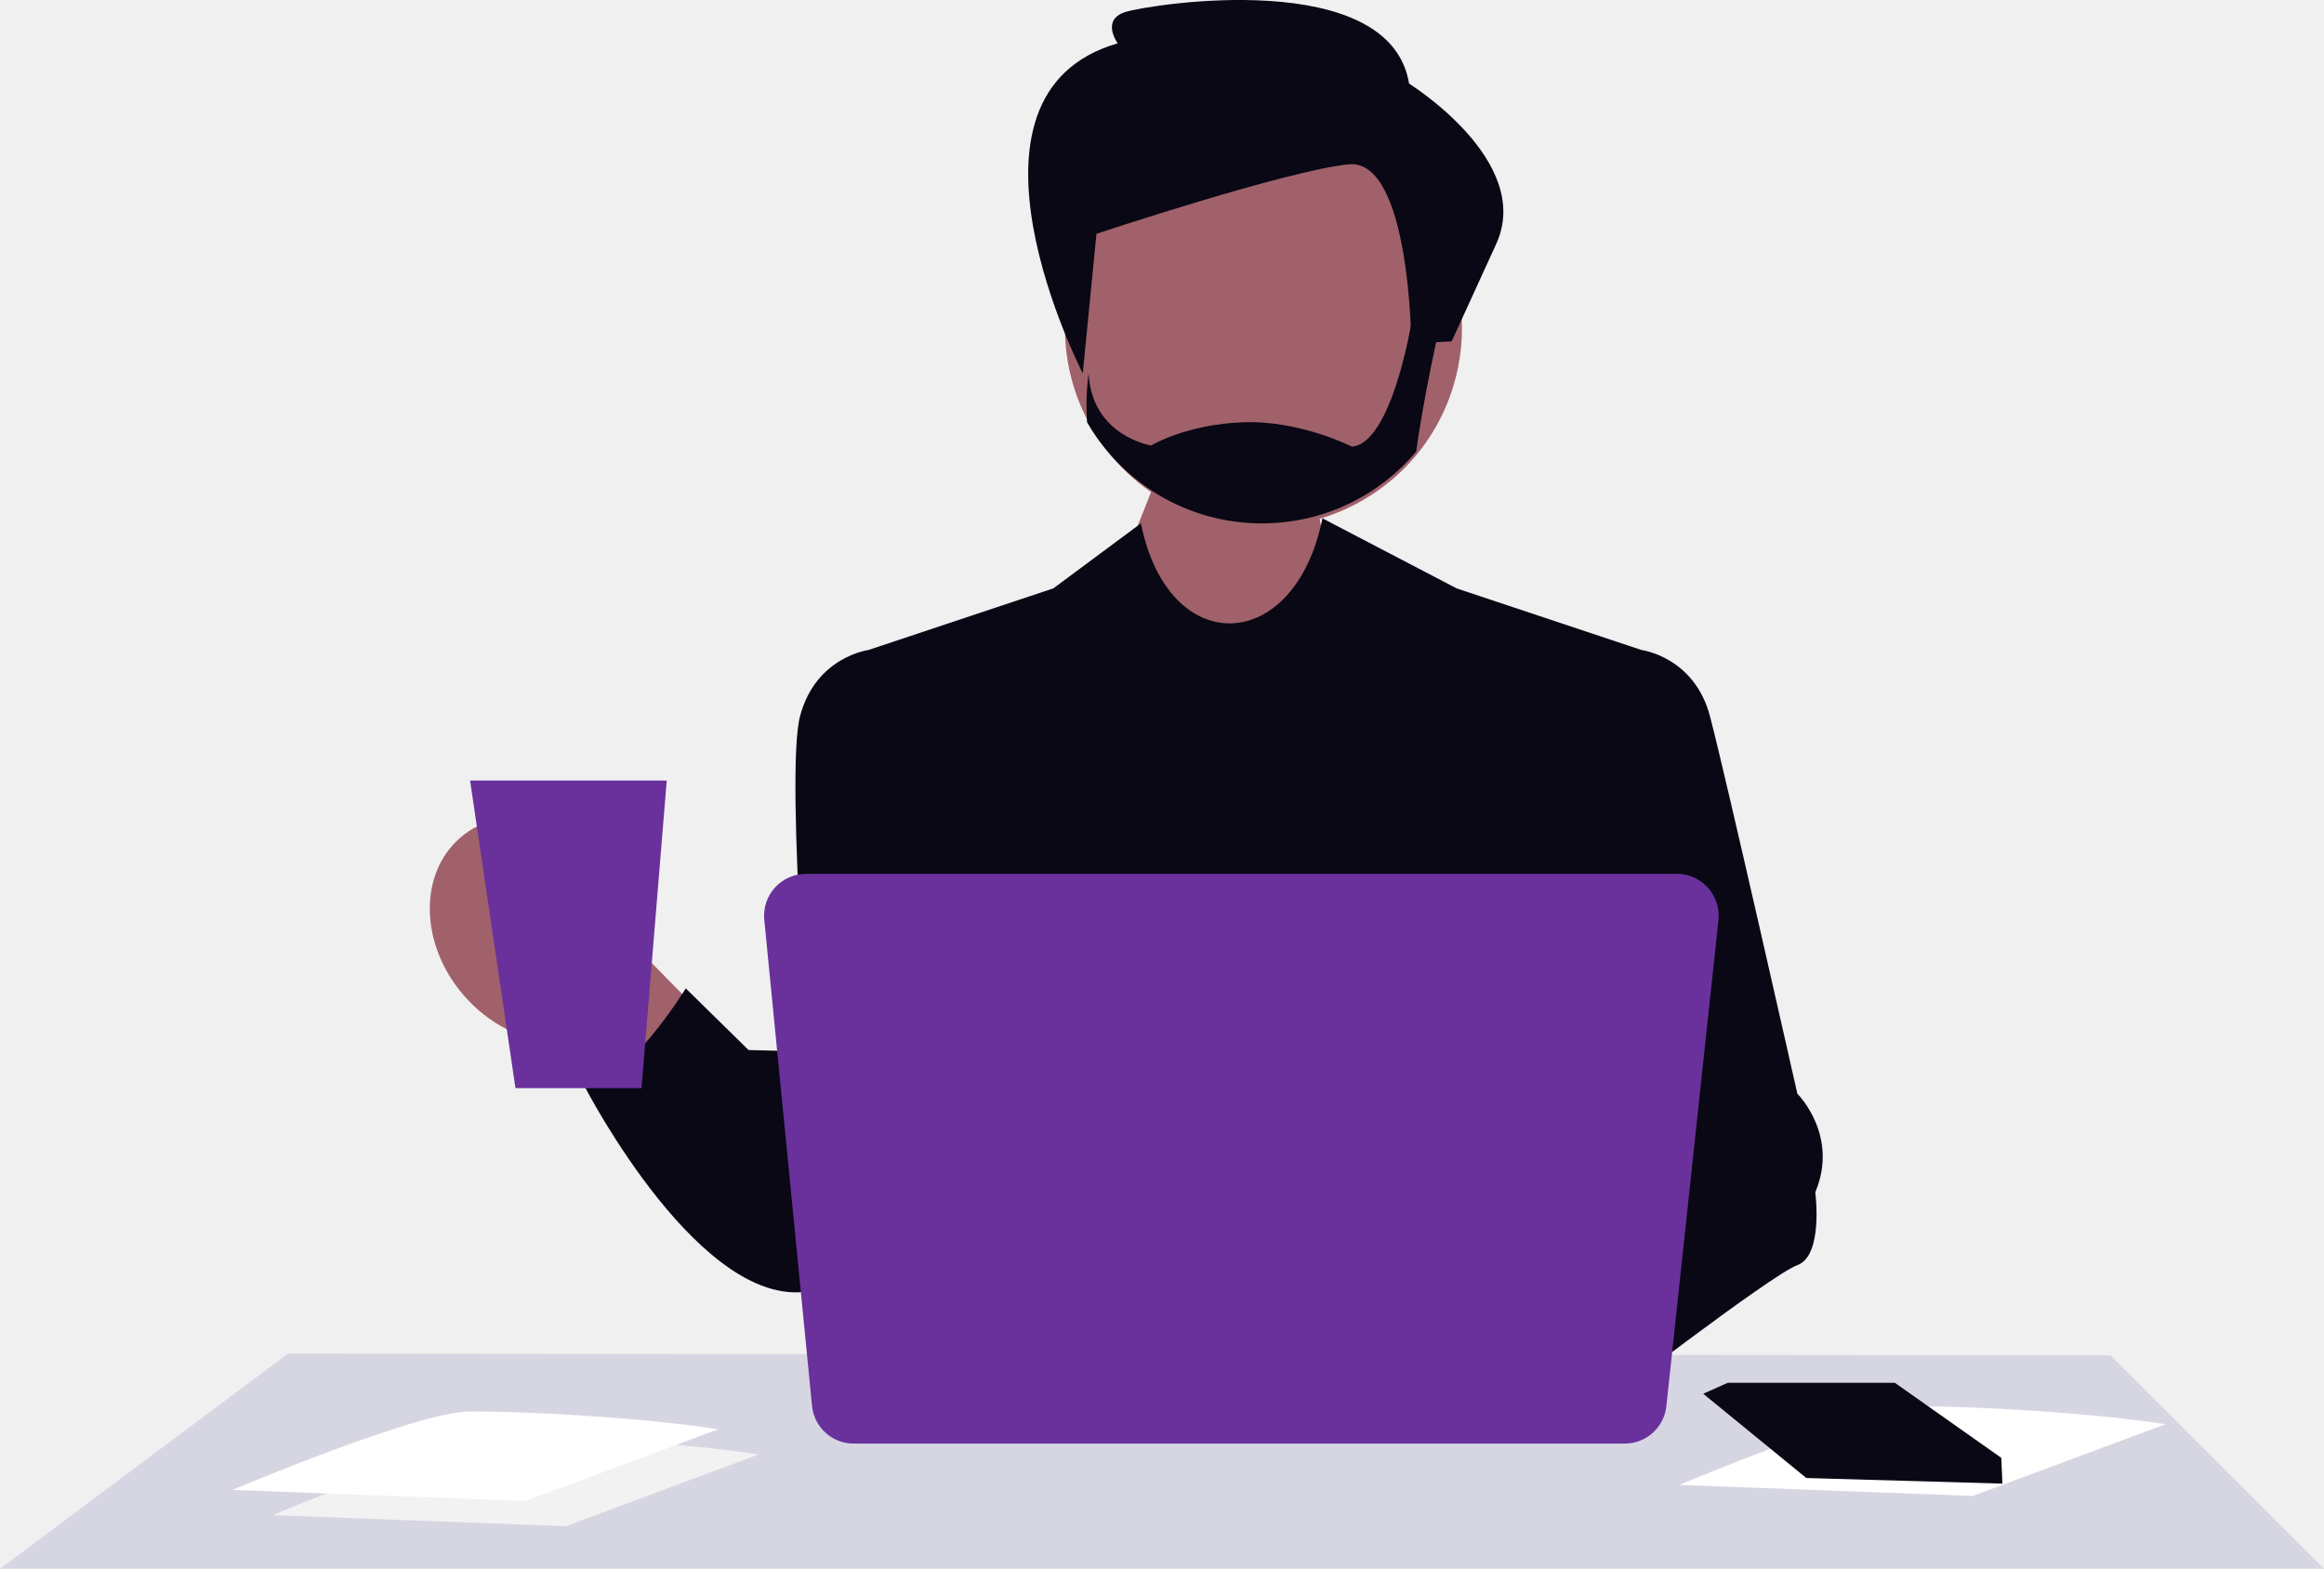
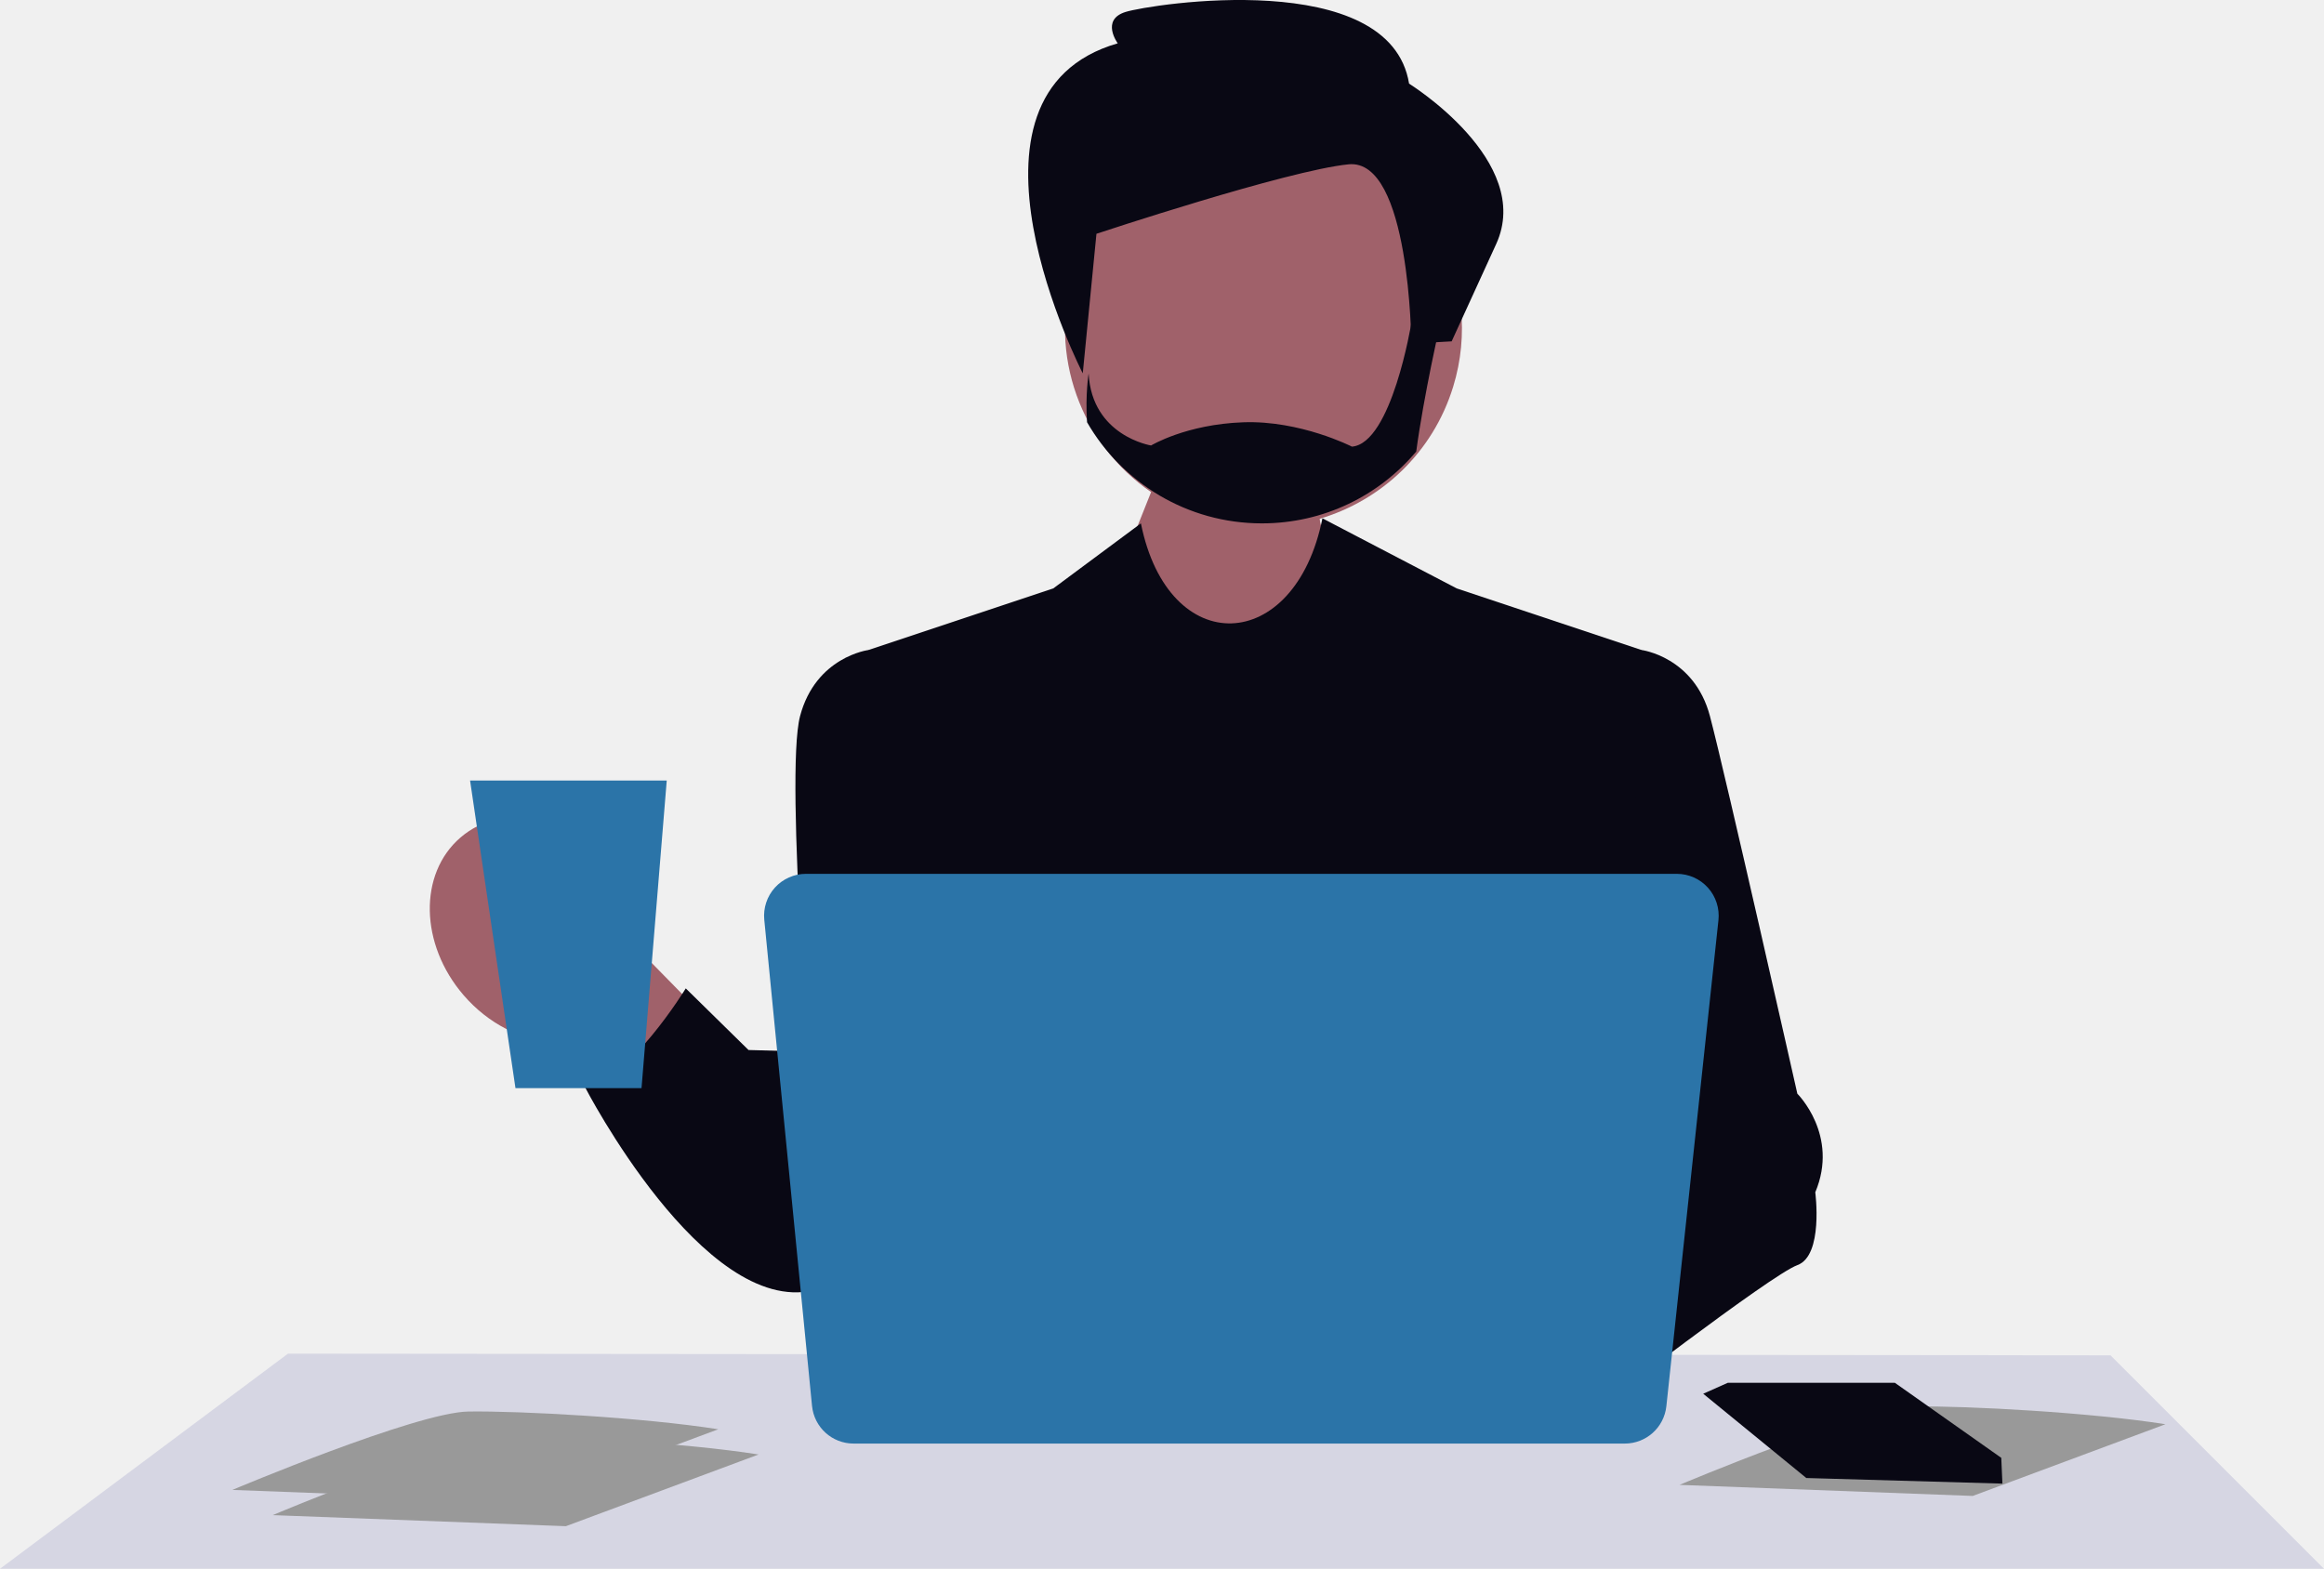
<svg xmlns="http://www.w3.org/2000/svg" width="1009.606" height="681.584" viewBox="0 0 1009.606 681.584" role="img" artist="Katerina Limpitsouni" source="https://undraw.co/">
  <path d="M281.98,417.219l110.052,112.22-56.512,25.026-94.879-101.624c-13.865-.815-28.389-7.867-39.258-20.481-19.017-22.07-19.628-52.719-1.363-68.458,18.265-15.739,48.487-10.606,67.505,11.463,10.869,12.613,15.698,28.021,14.455,41.853Z" fill="#a0616a" />
  <polygon points="125.105 588.12 0 681.584 1009.606 681.584 916.872 588.851 125.105 588.12" fill="#d6d6e3" />
-   <path d="M940.725,618.788l-83.728,31.155-127.361-4.807s79.891-33.736,102.535-34.055c22.643-.32,76.175,2.592,108.555,7.708Z" fill="#fff" />
+   <path d="M940.725,618.788l-83.728,31.155-127.361-4.807s79.891-33.736,102.535-34.055c22.643-.32,76.175,2.592,108.555,7.708Z" fill="#999" />
  <path d="M631.299,168.004c13.963-45.516-11.615-93.733-57.131-107.697-45.516-13.963-93.734,11.615-107.697,57.131-11.324,36.913,3.362,75.6,33.596,96.355l-52.618,131.888,258.486-21.906s-130.944-70.302-132.623-98.389c26.767-7.937,49.185-28.692,57.987-57.383Z" fill="#a0616a" />
  <path d="M693.129,291.664l20.02-9.249s22.872,2.916,29.694,28.721c6.823,25.805,37.97,164.049,37.97,164.049,0,0,18.247,18.007,7.789,42.838,0,0,3.643,27.502-7.789,31.643s-88.021,63.265-88.021,63.265l.337-321.266Z" fill="#090814" />
  <path d="M632.829,255.642l-58.327-30.441c-11.934,59.384-66.926,61.574-78.86,2.191l-38.058,28.251-80.321,26.773,11.683,311.424,163.034-.47.012.47h149.474l11.683-311.424-80.321-26.773Z" fill="#090814" />
  <path d="M397.284,291.664l-20.02-9.249s-22.872,2.916-29.694,28.721c-6.823,25.805,5.841,175.002,5.841,175.002,0,0-18.247,18.007-7.789,42.838,0,0-3.643,27.502,7.789,31.643,11.432,4.141,43.873,5.974,43.873,5.974v-274.928Z" fill="#090814" />
  <path d="M362.599,457.221l-37.422-1.021-27.26-26.774s-24.591,40.156-43.811,42.838c0,0,51.349,99.547,99.305,88.354l16.425-76.369-7.236-27.028Z" fill="#090814" />
-   <path d="M705.831,627.19h-334.97c-9.401,0-17.182-7.055-18.1-16.41l-20.739-211.158c-.501-5.098,1.185-10.199,4.626-13.994,3.44-3.795,8.352-5.972,13.474-5.972h378.332c5.153,0,10.084,2.198,13.528,6.032,3.444,3.832,5.104,8.97,4.555,14.093l-22.623,211.158c-.993,9.264-8.767,16.251-18.084,16.251Z" fill="#6A319C" />
-   <polygon points="278.696 472.755 223.932 472.755 204.217 339.131 289.649 339.131 278.696 472.755" fill="#6A319C" />
+   <path d="M705.831,627.19h-334.97c-9.401,0-17.182-7.055-18.1-16.41l-20.739-211.158c-.501-5.098,1.185-10.199,4.626-13.994,3.44-3.795,8.352-5.972,13.474-5.972h378.332c5.153,0,10.084,2.198,13.528,6.032,3.444,3.832,5.104,8.97,4.555,14.093l-22.623,211.158c-.993,9.264-8.767,16.251-18.084,16.251Z" fill="#2B74A8" />
+   <polygon points="278.696 472.755 223.932 472.755 204.217 339.131 289.649 339.131 278.696 472.755" fill="#2B74A8" />
  <polygon points="823.165 600.777 750.633 600.777 739.922 605.54 784.708 642.154 869.897 644.588 869.41 633.392 823.165 600.777" fill="#090814" />
-   <path d="M329.558,631.932l-83.728,31.155-127.361-4.807s79.891-33.736,102.535-34.055c22.643-.32,76.175,2.592,108.555,7.708Z" fill="#f2f2f2" />
-   <path d="M312.033,620.979l-83.728,31.155-127.361-4.807s79.891-33.736,102.535-34.055c22.643-.32,76.175,2.592,108.555,7.708Z" fill="#fff" />
+   <path d="M329.558,631.932l-83.728,31.155-127.361-4.807s79.891-33.736,102.535-34.055c22.643-.32,76.175,2.592,108.555,7.708Z" fill="#999" />
+   <path d="M312.033,620.979l-83.728,31.155-127.361-4.807s79.891-33.736,102.535-34.055c22.643-.32,76.175,2.592,108.555,7.708Z" fill="#999" />
  <path d="M476.326,101.572l-5.943,60.63s-62.363-121.008,15.192-143.384c0,0-7.553-10.227,3.408-13.63s114.875-19.72,123.158,31.155c0,0,54.285,33.645,37.856,69.642l-19.358,42.32-17.524.974s-.494-80.569-27.26-77.887c-26.766,2.682-109.528,30.181-109.528,30.181Z" fill="#090814" />
  <path d="M625.761,140.032s-7.317,32.157-10.515,56.144c-16.057,19.102-40.131,31.216-67.031,31.216-32.486,0-60.832-17.678-75.969-43.943-.81-11.982.679-21.161.679-21.161,1.446,27.185,27.141,31.259,27.141,31.259,0,0,15.203-9.2,40.021-10.077,24.819-.898,47.229,10.581,47.229,10.581,17.262-1.402,25.805-53.669,25.805-53.669l12.64-.35Z" fill="#090814" />
</svg>
